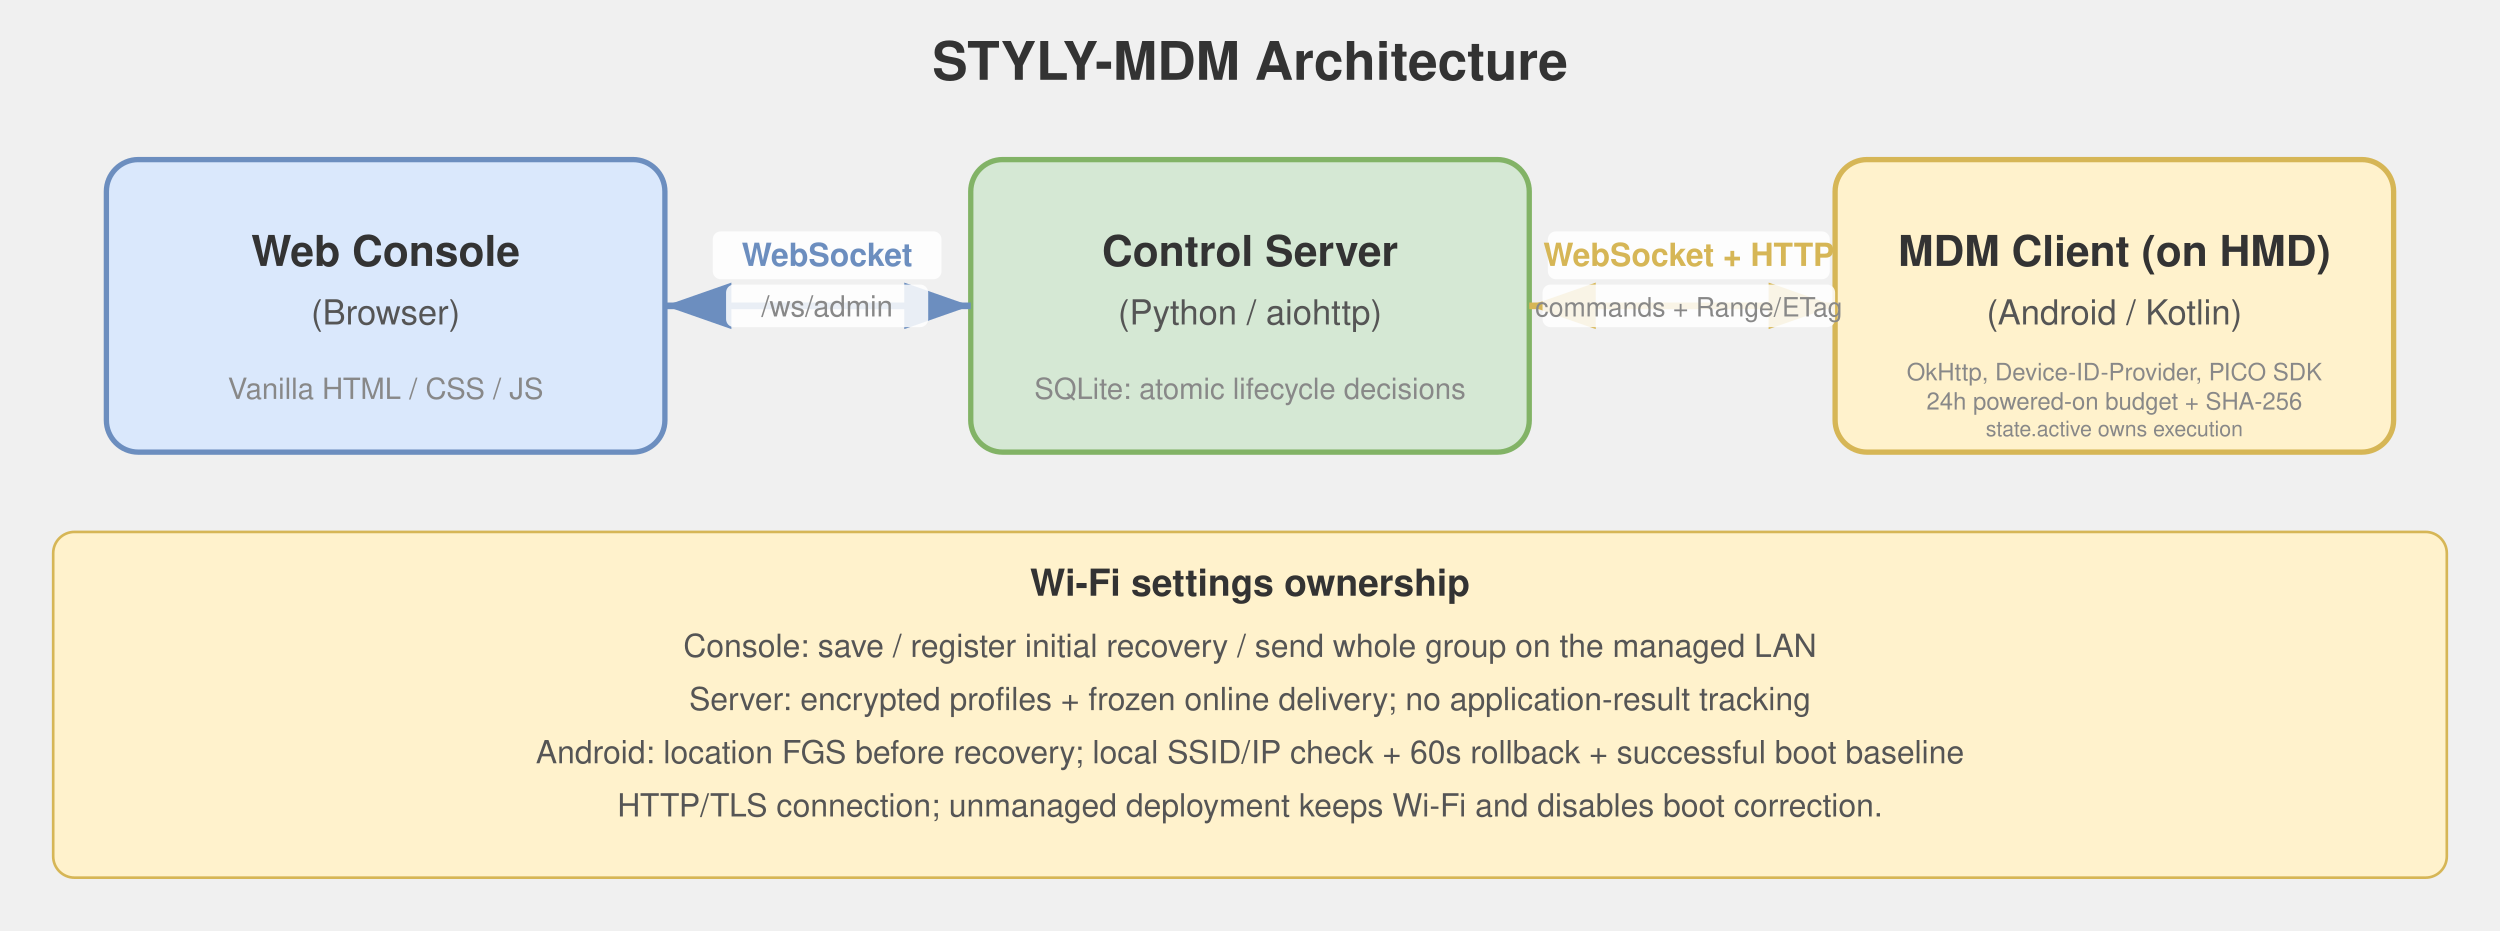
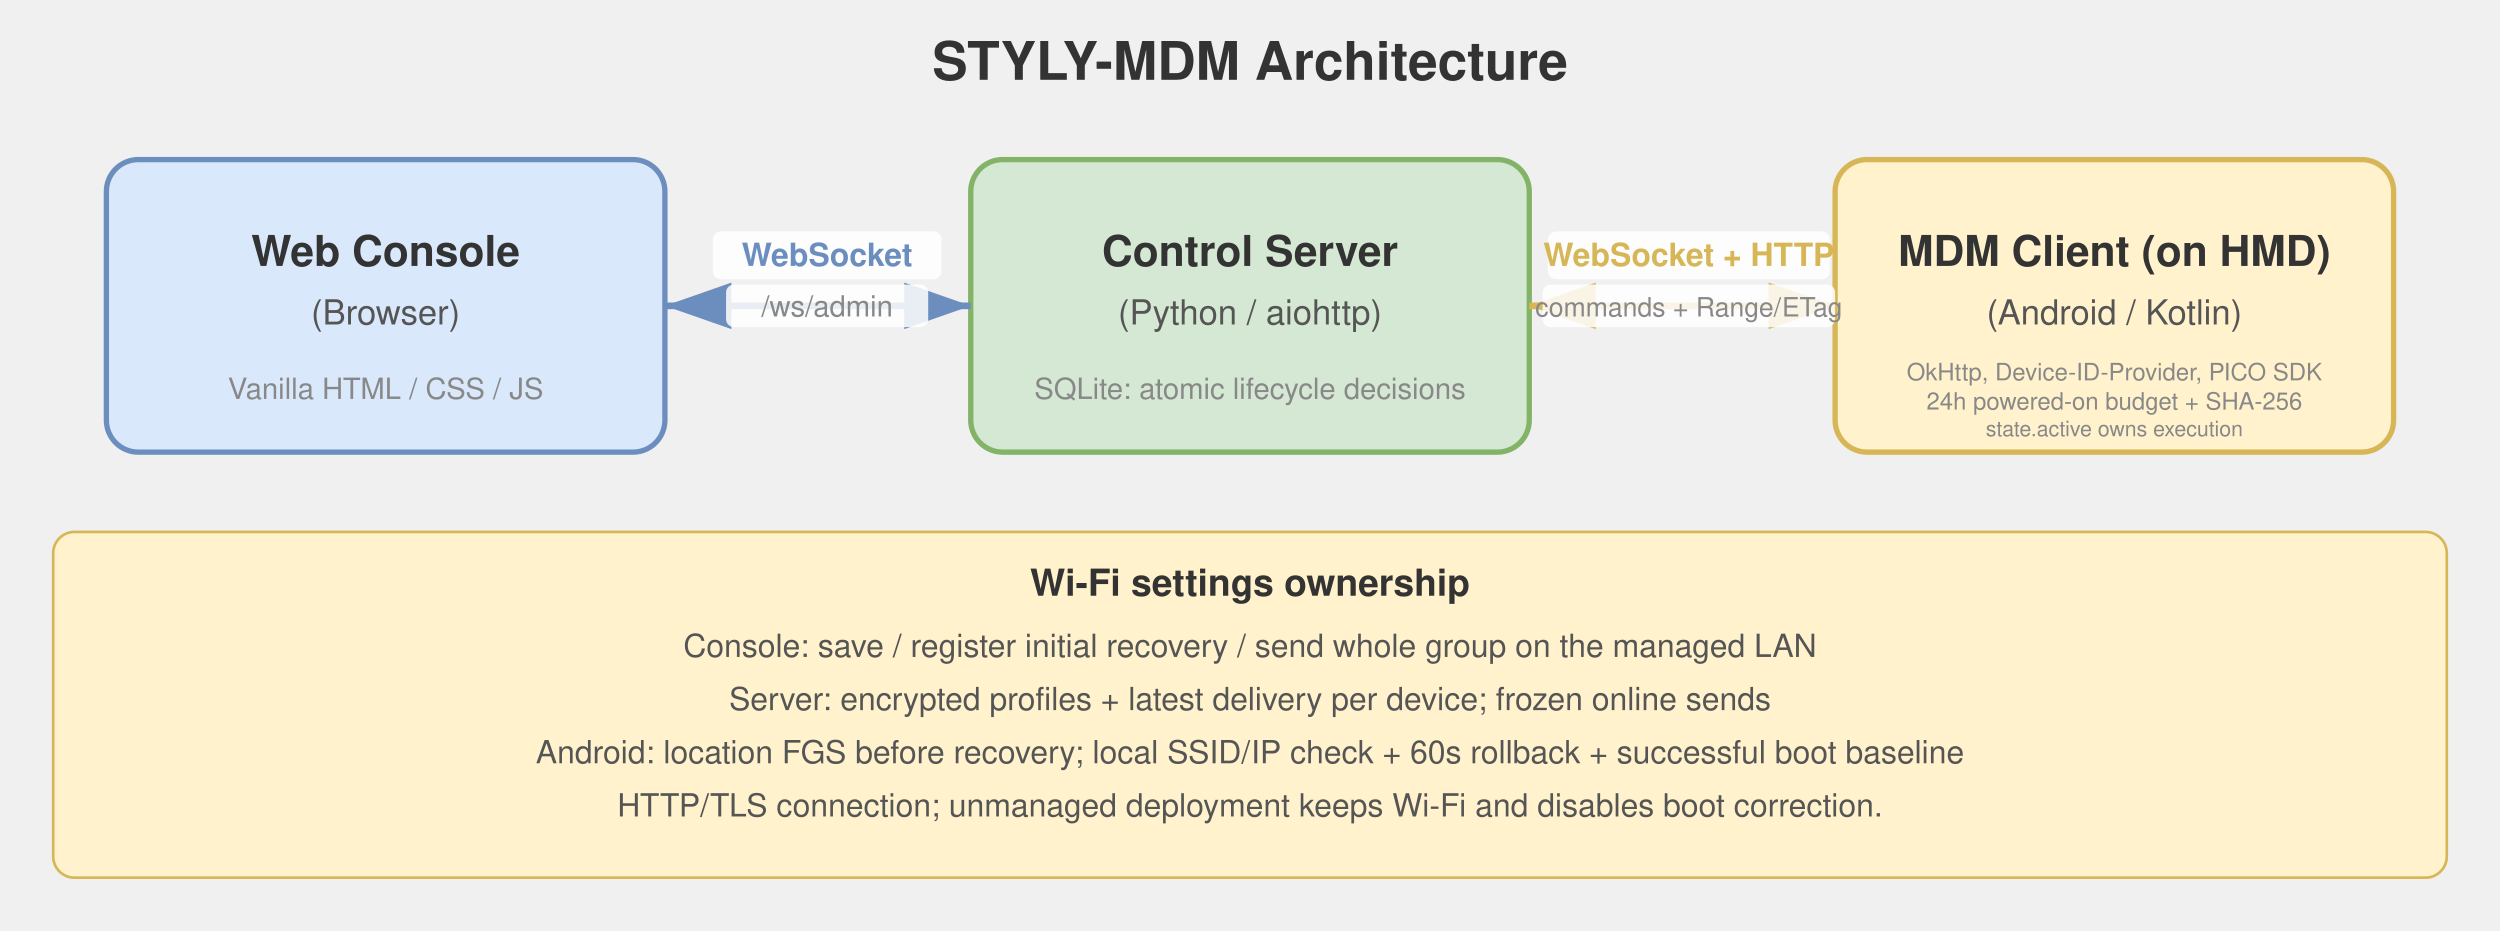
<svg xmlns="http://www.w3.org/2000/svg" version="1.1" viewBox="0 0 940 350" font-family="Segoe UI, Helvetica, Arial, sans-serif" content="&lt;mxfile host=&quot;Claude&quot;&gt; &lt;diagram id=&quot;arch&quot; name=&quot;Architecture&quot;&gt; &lt;mxGraphModel dx=&quot;1422&quot; dy=&quot;762&quot; grid=&quot;1&quot; gridSize=&quot;10&quot; guides=&quot;1&quot; tooltips=&quot;1&quot; connect=&quot;1&quot; arrows=&quot;1&quot; fold=&quot;1&quot; page=&quot;1&quot; pageScale=&quot;1&quot; pageWidth=&quot;1169&quot; pageHeight=&quot;827&quot; math=&quot;0&quot; shadow=&quot;0&quot;&gt; &lt;root&gt; &lt;mxCell id=&quot;0&quot;/&gt; &lt;mxCell id=&quot;1&quot; parent=&quot;0&quot;/&gt; &lt;mxCell id=&quot;2&quot; value=&quot;&quot; style=&quot;rounded=1;whiteSpace=wrap;html=1;fillColor=#dae8fc;strokeColor=#6c8ebf;arcSize=10;&quot; vertex=&quot;1&quot; parent=&quot;1&quot;&gt;&lt;mxGeometry x=&quot;40&quot; y=&quot;80&quot; width=&quot;200&quot; height=&quot;100&quot; as=&quot;geometry&quot;/&gt;&lt;/mxCell&gt; &lt;mxCell id=&quot;2a&quot; value=&quot;&amp;lt;b&amp;gt;Web Console&amp;lt;/b&amp;gt;&amp;lt;br&amp;gt;(Browser)&quot; style=&quot;text;html=1;align=center;verticalAlign=middle;resizable=0;points=[];autosize=1;&quot; vertex=&quot;1&quot; parent=&quot;1&quot;&gt;&lt;mxGeometry x=&quot;95&quot; y=&quot;105&quot; width=&quot;90&quot; height=&quot;50&quot; as=&quot;geometry&quot;/&gt;&lt;/mxCell&gt; &lt;mxCell id=&quot;2b&quot; value=&quot;Vanilla HTML / CSS / JS&quot; style=&quot;text;html=1;align=center;verticalAlign=middle;fontColor=#666666;fontSize=10;&quot; vertex=&quot;1&quot; parent=&quot;1&quot;&gt;&lt;mxGeometry x=&quot;60&quot; y=&quot;155&quot; width=&quot;160&quot; height=&quot;20&quot; as=&quot;geometry&quot;/&gt;&lt;/mxCell&gt; &lt;mxCell id=&quot;3&quot; value=&quot;&quot; style=&quot;rounded=1;whiteSpace=wrap;html=1;fillColor=#d5e8d4;strokeColor=#82b366;arcSize=10;&quot; vertex=&quot;1&quot; parent=&quot;1&quot;&gt;&lt;mxGeometry x=&quot;360&quot; y=&quot;80&quot; width=&quot;220&quot; height=&quot;100&quot; as=&quot;geometry&quot;/&gt;&lt;/mxCell&gt; &lt;mxCell id=&quot;3a&quot; value=&quot;&amp;lt;b&amp;gt;Control Server&amp;lt;/b&amp;gt;&amp;lt;br&amp;gt;(Python / aiohttp)&quot; style=&quot;text;html=1;align=center;verticalAlign=middle;resizable=0;points=[];autosize=1;&quot; vertex=&quot;1&quot; parent=&quot;1&quot;&gt;&lt;mxGeometry x=&quot;405&quot; y=&quot;105&quot; width=&quot;130&quot; height=&quot;50&quot; as=&quot;geometry&quot;/&gt;&lt;/mxCell&gt; &lt;mxCell id=&quot;3b&quot; value=&quot;SQLite: atomic lifecycle decisions&quot; style=&quot;text;html=1;align=center;verticalAlign=middle;fontColor=#666666;fontSize=10;&quot; vertex=&quot;1&quot; parent=&quot;1&quot;&gt;&lt;mxGeometry x=&quot;390&quot; y=&quot;155&quot; width=&quot;160&quot; height=&quot;20&quot; as=&quot;geometry&quot;/&gt;&lt;/mxCell&gt; &lt;mxCell id=&quot;4&quot; value=&quot;&quot; style=&quot;rounded=1;whiteSpace=wrap;html=1;fillColor=#fff2cc;strokeColor=#d6b656;arcSize=10;&quot; vertex=&quot;1&quot; parent=&quot;1&quot;&gt;&lt;mxGeometry x=&quot;700&quot; y=&quot;80&quot; width=&quot;200&quot; height=&quot;100&quot; as=&quot;geometry&quot;/&gt;&lt;/mxCell&gt; &lt;mxCell id=&quot;4a&quot; value=&quot;&amp;lt;b&amp;gt;MDM Client (on HMD)&amp;lt;/b&amp;gt;&amp;lt;br&amp;gt;(Android / Kotlin)&quot; style=&quot;text;html=1;align=center;verticalAlign=middle;resizable=0;points=[];autosize=1;&quot; vertex=&quot;1&quot; parent=&quot;1&quot;&gt;&lt;mxGeometry x=&quot;740&quot; y=&quot;105&quot; width=&quot;120&quot; height=&quot;50&quot; as=&quot;geometry&quot;/&gt;&lt;/mxCell&gt; &lt;mxCell id=&quot;4b&quot; value=&quot;OkHttp, PICO SDK; resumable SHA-256; 24h powered-on budget; durable apply gate&quot; style=&quot;text;html=1;align=center;verticalAlign=middle;fontColor=#666666;fontSize=10;&quot; vertex=&quot;1&quot; parent=&quot;1&quot;&gt;&lt;mxGeometry x=&quot;705&quot; y=&quot;155&quot; width=&quot;190&quot; height=&quot;20&quot; as=&quot;geometry&quot;/&gt;&lt;/mxCell&gt; &lt;mxCell id=&quot;5&quot; style=&quot;edgeStyle=orthogonalEdgeStyle;rounded=0;orthogonalLoop=1;jettySize=auto;containsPoints=1;endArrow=block;endFill=1;startArrow=block;startFill=1;strokeWidth=2;strokeColor=#6c8ebf;&quot; edge=&quot;1&quot; parent=&quot;1&quot; source=&quot;2&quot; target=&quot;3&quot;&gt;&lt;mxGeometry relative=&quot;1&quot; as=&quot;geometry&quot;/&gt;&lt;/mxCell&gt; &lt;mxCell id=&quot;5a&quot; value=&quot;WebSocket&amp;lt;br&amp;gt;&amp;lt;font style=&amp;quot;font-size:10px&amp;quot;&amp;gt;/ws/admin&amp;lt;/font&amp;gt;&quot; style=&quot;edgeLabel;html=1;align=center;verticalAlign=middle;resizable=0;points=[];&quot; vertex=&quot;1&quot; connectable=&quot;0&quot; parent=&quot;5&quot;&gt;&lt;mxGeometry x=&quot;-0.1&quot; relative=&quot;1&quot; as=&quot;geometry&quot;&gt;&lt;mxPoint as=&quot;offset&quot;/&gt;&lt;/mxGeometry&gt;&lt;/mxCell&gt; &lt;mxCell id=&quot;6&quot; style=&quot;edgeStyle=orthogonalEdgeStyle;rounded=0;orthogonalLoop=1;jettySize=auto;containsPoints=1;endArrow=block;endFill=1;startArrow=block;startFill=1;strokeWidth=2;strokeColor=#d6b656;&quot; edge=&quot;1&quot; parent=&quot;1&quot; source=&quot;3&quot; target=&quot;4&quot;&gt;&lt;mxGeometry relative=&quot;1&quot; as=&quot;geometry&quot;/&gt;&lt;/mxCell&gt; &lt;mxCell id=&quot;6a&quot; value=&quot;WebSocket + HTTP&amp;lt;br&amp;gt;&amp;lt;font style=&amp;quot;font-size:10px&amp;quot;&amp;gt;commands + Range/ETag&amp;lt;/font&amp;gt;&quot; style=&quot;edgeLabel;html=1;align=center;verticalAlign=middle;resizable=0;points=[];&quot; vertex=&quot;1&quot; connectable=&quot;0&quot; parent=&quot;6&quot;&gt;&lt;mxGeometry x=&quot;-0.1&quot; relative=&quot;1&quot; as=&quot;geometry&quot;&gt;&lt;mxPoint as=&quot;offset&quot;/&gt;&lt;/mxGeometry&gt;&lt;/mxCell&gt; &lt;mxCell id=&quot;7&quot; value=&quot;&amp;lt;font style=&amp;quot;font-size:16px&amp;quot;&amp;gt;&amp;lt;b&amp;gt;STYLY-MDM Architecture&amp;lt;/b&amp;gt;&amp;lt;/font&amp;gt;&quot; style=&quot;text;html=1;align=center;verticalAlign=middle;resizable=0;points=[];autosize=1;&quot; vertex=&quot;1&quot; parent=&quot;1&quot;&gt;&lt;mxGeometry x=&quot;350&quot; y=&quot;20&quot; width=&quot;240&quot; height=&quot;40&quot; as=&quot;geometry&quot;/&gt;&lt;/mxCell&gt; &lt;mxCell id=&quot;wifi-v1-panel&quot; value=&quot;&amp;lt;b&amp;gt;Wi-Fi settings ownership&amp;lt;/b&amp;gt;&amp;lt;br&amp;gt;Console: save profile / send to whole group on the managed LAN&amp;lt;br&amp;gt;Server: encrypted profiles + frozen online delivery; no application-result tracking&amp;lt;br&amp;gt;Android: private durable journal + local SSID + IP success / 60s rollback + once-per-OS-boot baseline&amp;lt;br&amp;gt;HTTP/TLS connection; unmanaged deployment keeps Wi-Fi and disables boot correction.&quot; style=&quot;rounded=1;whiteSpace=wrap;html=1;fillColor=#fff2cc;strokeColor=#d6b656;fontSize=12;align=center;&quot; vertex=&quot;1&quot; parent=&quot;1&quot;&gt;&lt;mxGeometry x=&quot;20&quot; y=&quot;200&quot; width=&quot;900&quot; height=&quot;130&quot; as=&quot;geometry&quot; /&gt;&lt;/mxCell&gt; &lt;/root&gt; &lt;/mxGraphModel&gt; &lt;/diagram&gt; &lt;/mxfile&gt;">
  <text x="470" y="30" text-anchor="middle" font-size="20" font-weight="bold" fill="#333">STYLY-MDM Architecture</text>
  <rect x="40" y="60" width="210" height="110" rx="12" ry="12" fill="#dae8fc" stroke="#6c8ebf" stroke-width="2" />
  <text x="145" y="100" text-anchor="middle" font-size="16" font-weight="bold" fill="#333">Web Console</text>
  <text x="145" y="122" text-anchor="middle" font-size="13" fill="#555">(Browser)</text>
  <text x="145" y="150" text-anchor="middle" font-size="11" fill="#888">Vanilla HTML / CSS / JS</text>
  <rect x="365" y="60" width="210" height="110" rx="12" ry="12" fill="#d5e8d4" stroke="#82b366" stroke-width="2" />
  <text x="470" y="100" text-anchor="middle" font-size="16" font-weight="bold" fill="#333">Control Server</text>
  <text x="470" y="122" text-anchor="middle" font-size="13" fill="#555">(Python / aiohttp)</text>
  <text x="470" y="150" text-anchor="middle" font-size="11" fill="#888">SQLite: atomic lifecycle decisions</text>
  <rect x="690" y="60" width="210" height="110" rx="12" ry="12" fill="#fff2cc" stroke="#d6b656" stroke-width="2" />
  <text x="795" y="100" text-anchor="middle" font-size="16" font-weight="bold" fill="#333">MDM Client (on HMD)</text>
  <text x="795" y="122" text-anchor="middle" font-size="13" fill="#555">(Android / Kotlin)</text>
  <text x="795" y="143" text-anchor="middle" font-size="9" fill="#888">OkHttp, Device-ID-Provider, PICO SDK</text>
  <text x="795" y="154" text-anchor="middle" font-size="9" fill="#888">24h powered-on budget + SHA-256</text>
  <text x="795" y="164" text-anchor="middle" font-size="8" fill="#888">state.active owns execution</text>
  <defs>
    <marker id="arrowRight" markerWidth="10" markerHeight="7" refX="10" refY="3.5" orient="auto">
      <polygon points="0 0, 10 3.5, 0 7" fill="#6c8ebf" />
    </marker>
    <marker id="arrowLeft" markerWidth="10" markerHeight="7" refX="0" refY="3.5" orient="auto">
      <polygon points="10 0, 0 3.5, 10 7" fill="#6c8ebf" />
    </marker>
    <marker id="arrowRight2" markerWidth="10" markerHeight="7" refX="10" refY="3.5" orient="auto">
      <polygon points="0 0, 10 3.5, 0 7" fill="#d6b656" />
    </marker>
    <marker id="arrowLeft2" markerWidth="10" markerHeight="7" refX="0" refY="3.5" orient="auto">
      <polygon points="10 0, 0 3.5, 10 7" fill="#d6b656" />
    </marker>
  </defs>
  <line x1="250" y1="115" x2="365" y2="115" stroke="#6c8ebf" stroke-width="2.5" marker-start="url(#arrowLeft)" marker-end="url(#arrowRight)" />
  <rect x="268" y="87" width="86" height="18" rx="3" fill="white" fill-opacity="0.85" />
  <text x="311" y="100" text-anchor="middle" font-size="12" font-weight="bold" fill="#6c8ebf">WebSocket</text>
  <rect x="273" y="107" width="76" height="16" rx="3" fill="white" fill-opacity="0.85" />
  <text x="311" y="119" text-anchor="middle" font-size="11" fill="#888">/ws/admin</text>
  <line x1="575" y1="115" x2="690" y2="115" stroke="#d6b656" stroke-width="2.5" marker-start="url(#arrowLeft2)" marker-end="url(#arrowRight2)" />
  <rect x="582" y="87" width="106" height="18" rx="3" fill="white" fill-opacity="0.85" />
  <text x="635" y="100" text-anchor="middle" font-size="12" font-weight="bold" fill="#d6b656">WebSocket + HTTP</text>
  <rect x="580" y="107" width="110" height="16" rx="3" fill="white" fill-opacity="0.85" />
  <text x="635" y="119" text-anchor="middle" font-size="10" fill="#888">commands + Range/ETag</text>
  <rect x="20" y="200" width="900" height="130" rx="8" fill="#fff2cc" stroke="#d6b656" />
  <text x="470" y="224" text-anchor="middle" font-size="14" font-weight="bold" fill="#333">Wi-Fi settings ownership</text>
  <text x="470" y="247" text-anchor="middle" font-size="12" fill="#555">Console: save / register initial recovery / send whole group on the managed LAN</text>
-   <text x="470" y="267" text-anchor="middle" font-size="12" fill="#555">Server: encrypted profiles + frozen online delivery; no application-result tracking</text>
+   <text x="470" y="267" text-anchor="middle" font-size="12" fill="#555">Server: encrypted profiles + latest delivery per device; frozen online sends</text>
  <text x="470" y="287" text-anchor="middle" font-size="12" fill="#555">Android: location FGS before recovery; local SSID/IP check + 60s rollback + successful boot baseline</text>
  <text x="470" y="307" text-anchor="middle" font-size="12" fill="#555">HTTP/TLS connection; unmanaged deployment keeps Wi-Fi and disables boot correction.</text>
</svg>
